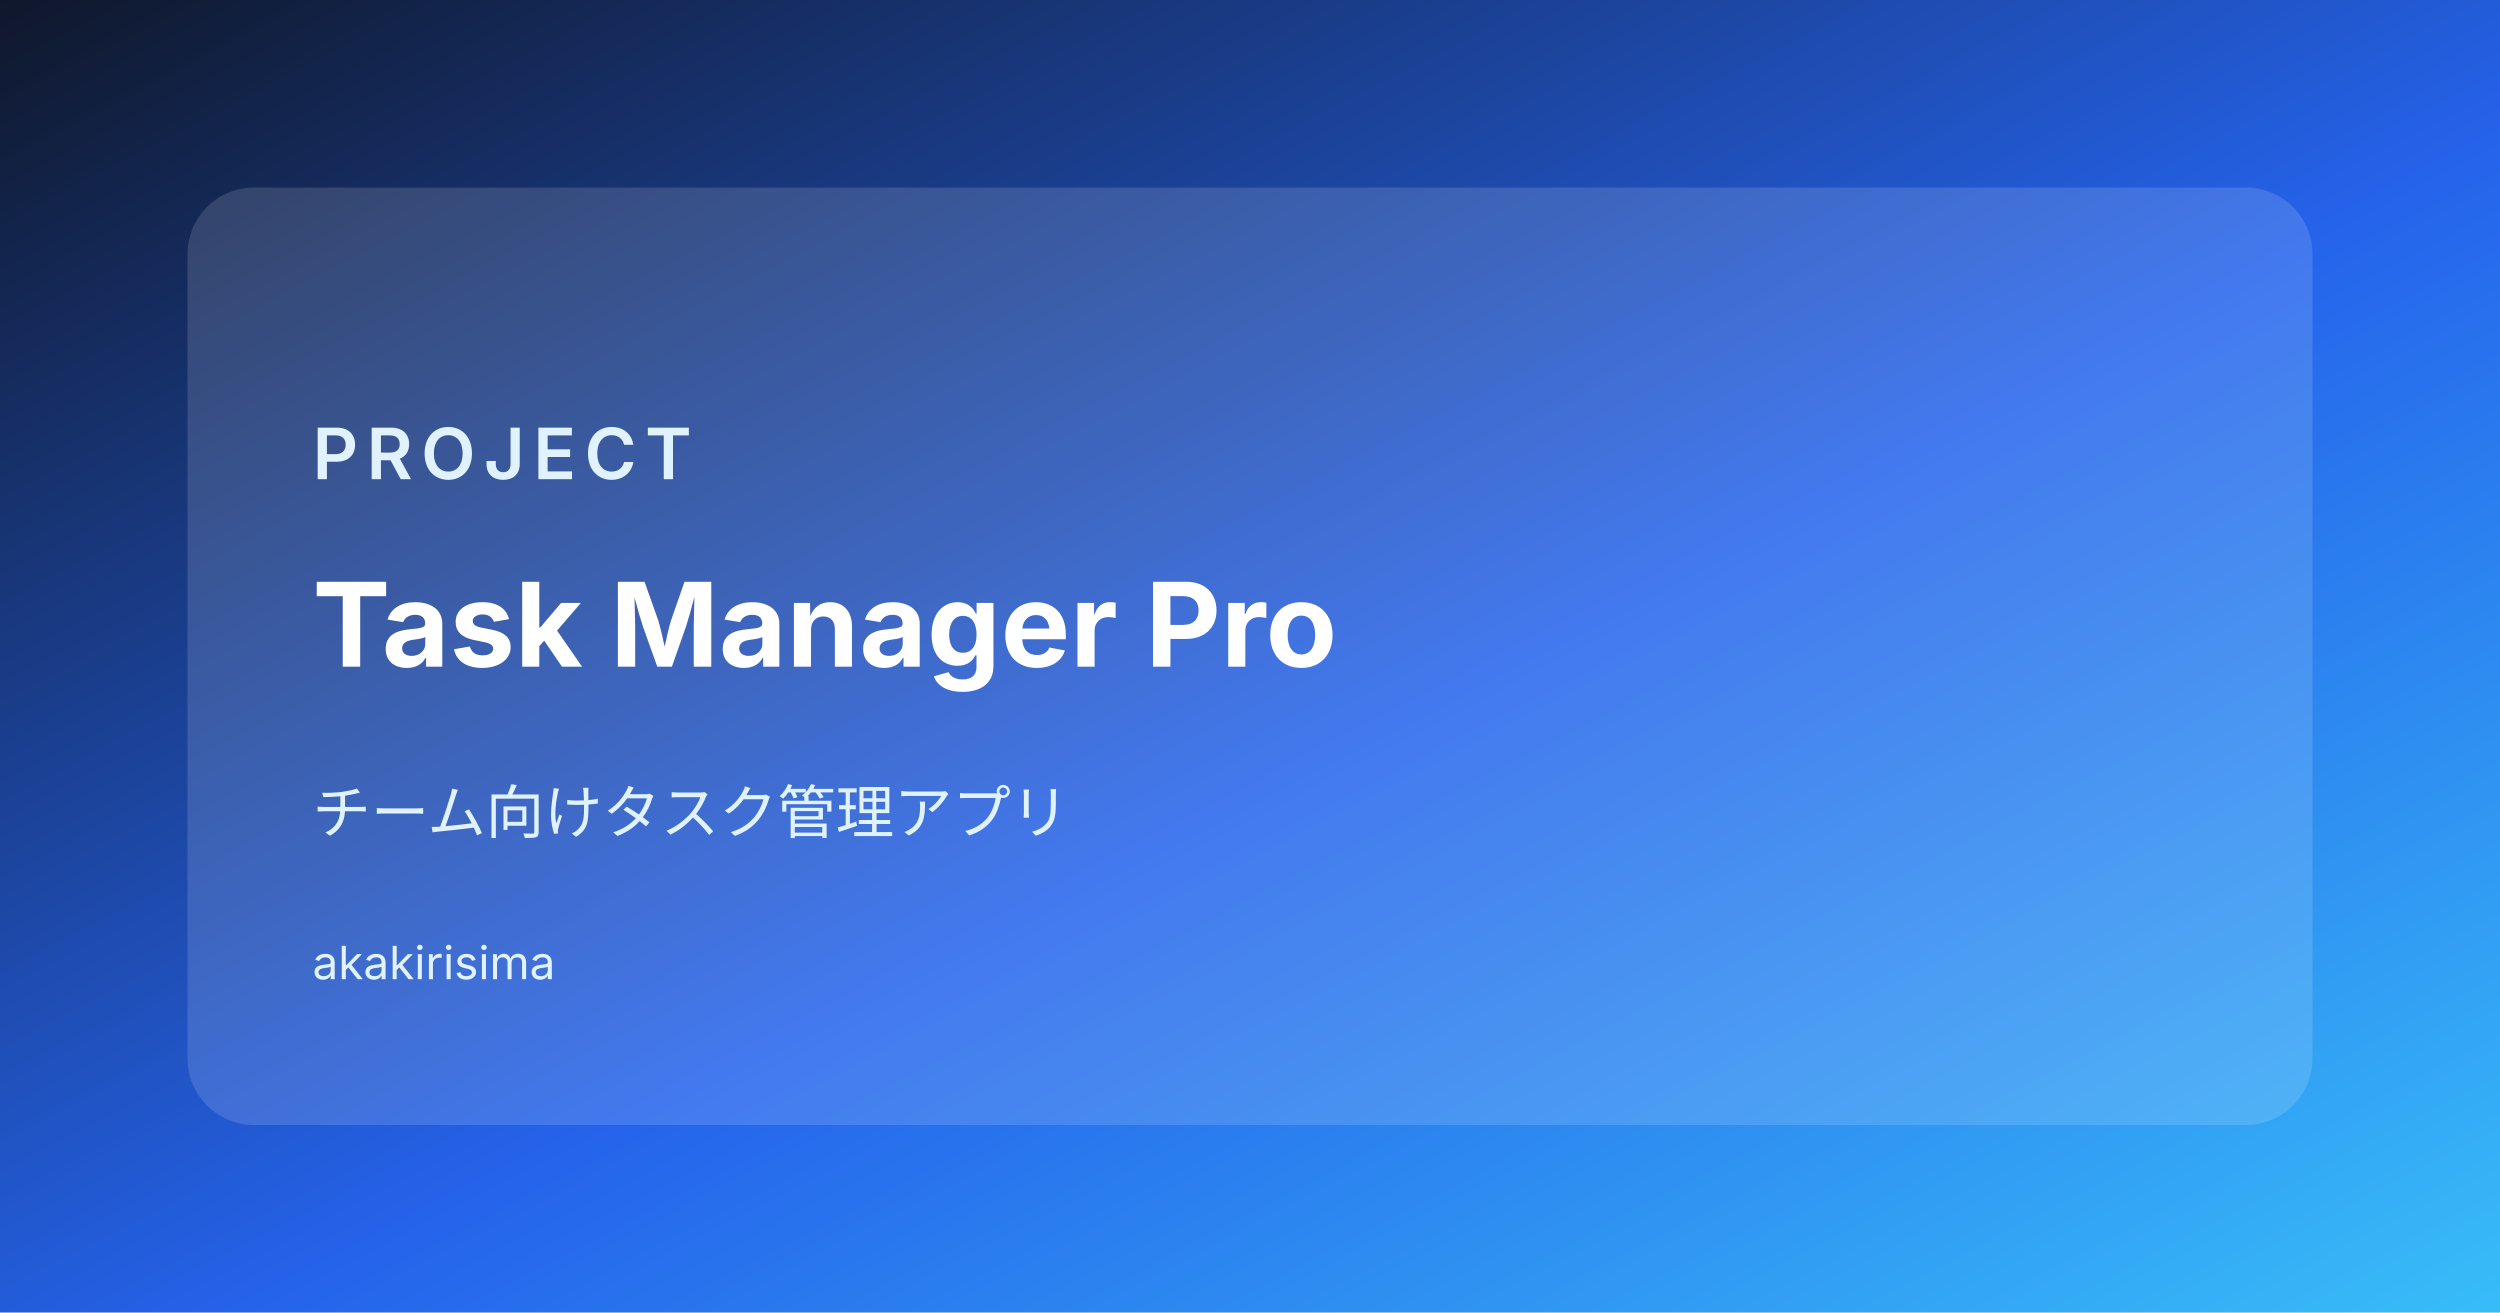
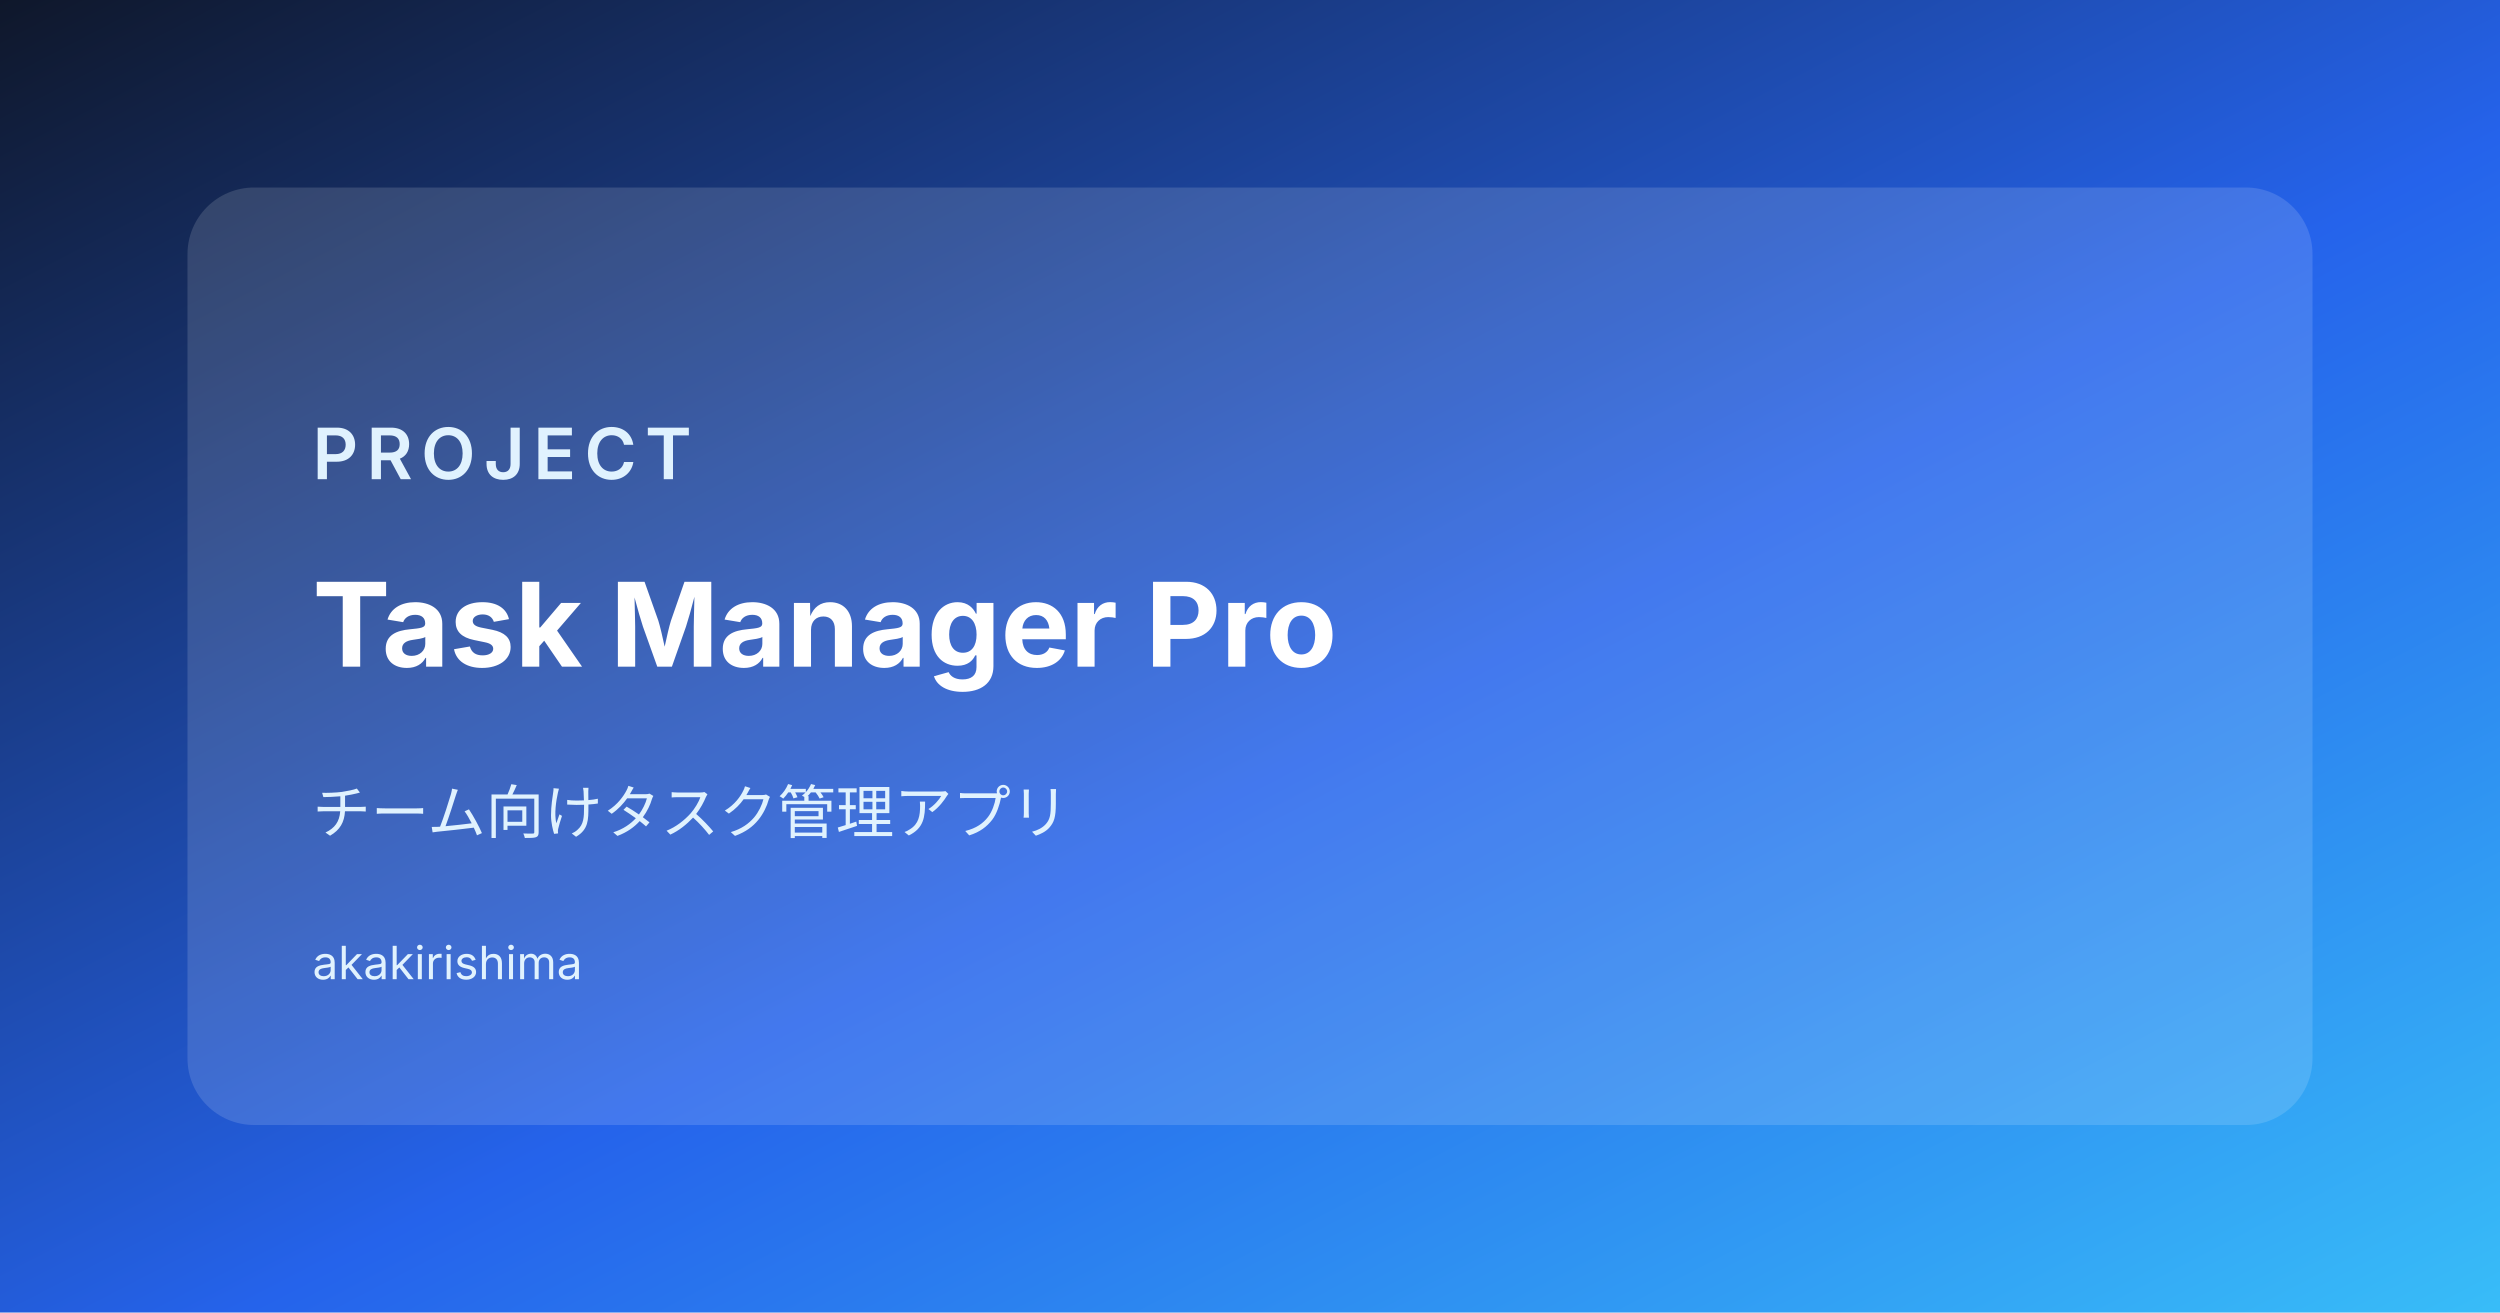
<svg xmlns="http://www.w3.org/2000/svg" width="1200" height="630" viewBox="0 0 1200 630" fill="none">
  <defs>
    <linearGradient id="bg" x1="0" y1="0" x2="1" y2="1">
      <stop offset="0%" stop-color="#0F172A" />
      <stop offset="55%" stop-color="#2563EB" />
      <stop offset="100%" stop-color="#38BDF8" />
    </linearGradient>
  </defs>
  <rect width="1200" height="630" fill="url(#bg)" />
  <rect x="90" y="90" width="1020" height="450" rx="32" fill="rgba(255,255,255,0.14)" />
  <text x="150" y="230" font-family="'Inter', 'Noto Sans JP', sans-serif" font-size="34" font-weight="600" fill="#E0F2FE" letter-spacing="4">
    PROJECT
  </text>
  <text x="150" y="320" font-family="'Inter', 'Noto Sans JP', sans-serif" font-size="56" font-weight="700" fill="#FFFFFF">
    Task Manager Pro
  </text>
  <text x="150" y="400" font-family="'Inter', 'Noto Sans JP', sans-serif" font-size="28" fill="#E0F2FE">
    チーム向けタスク管理アプリ
  </text>
  <text x="150" y="470" font-family="'Inter', 'Noto Sans JP', sans-serif" font-size="22" fill="#E0F2FE">
-     akakirisima
+     akakirishima
  </text>
</svg>
